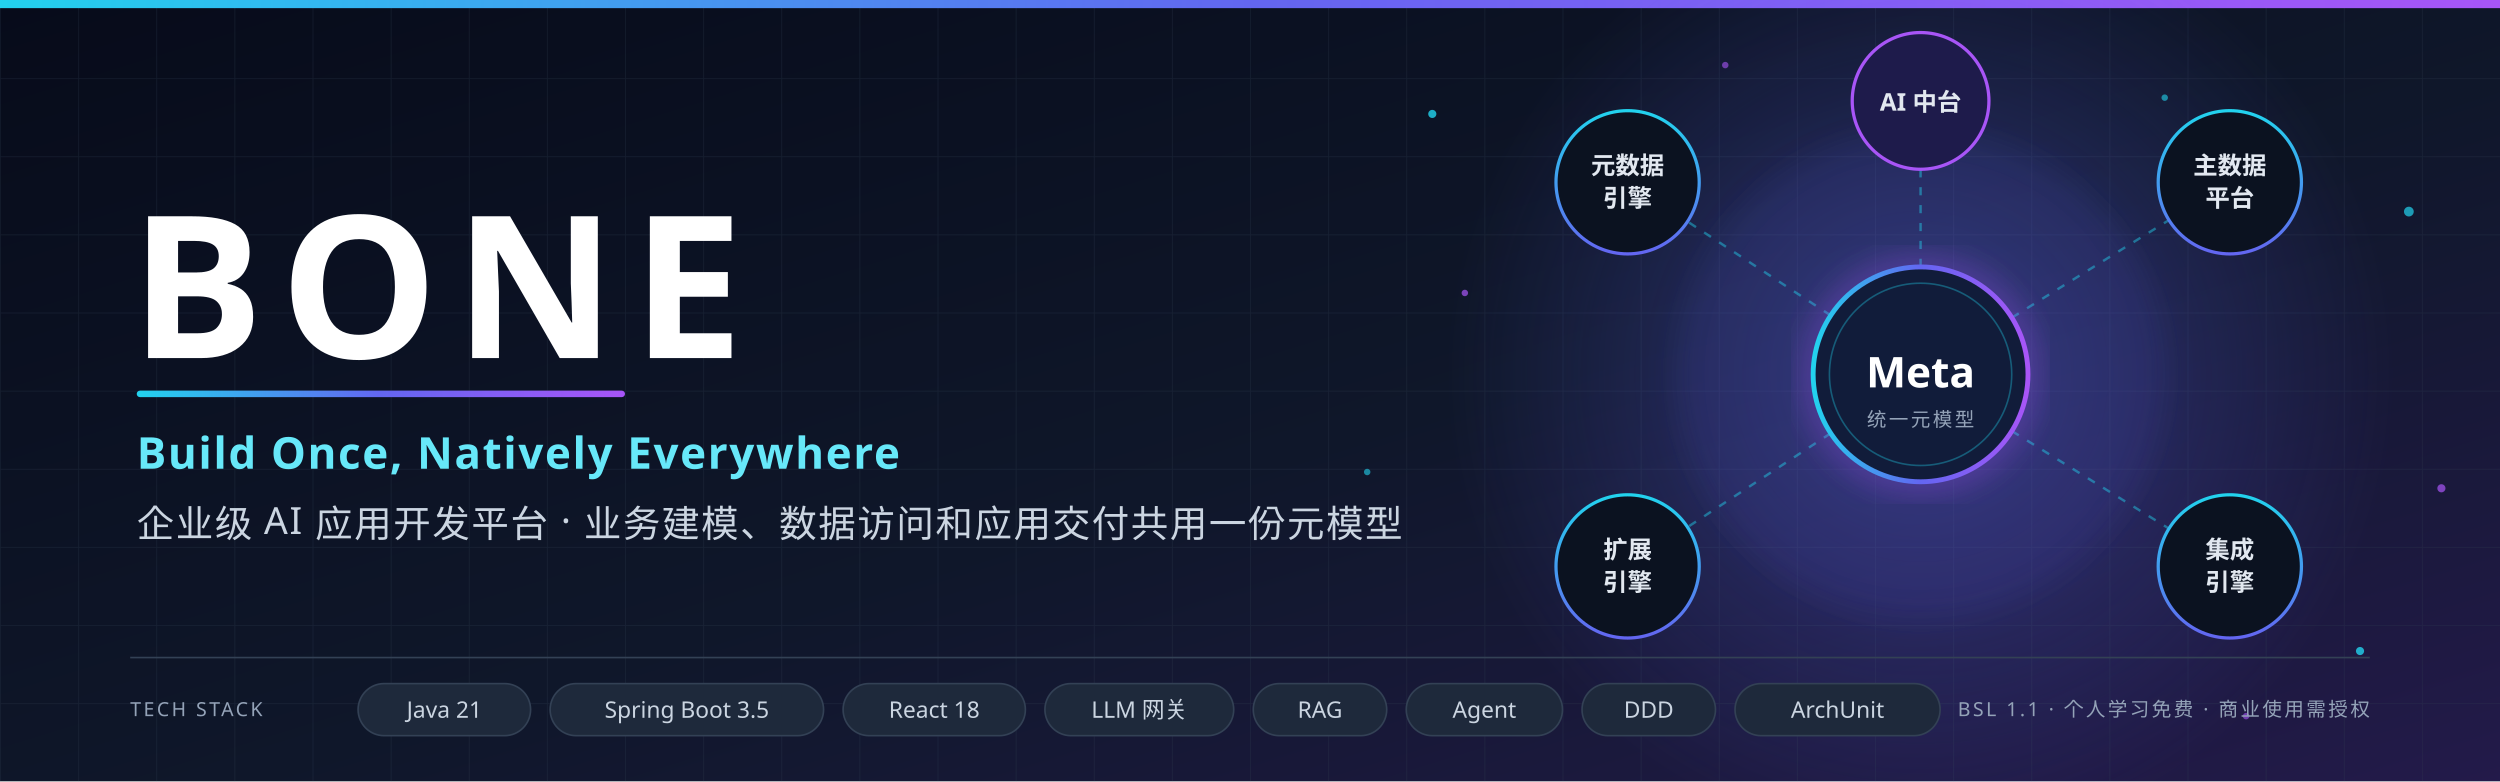
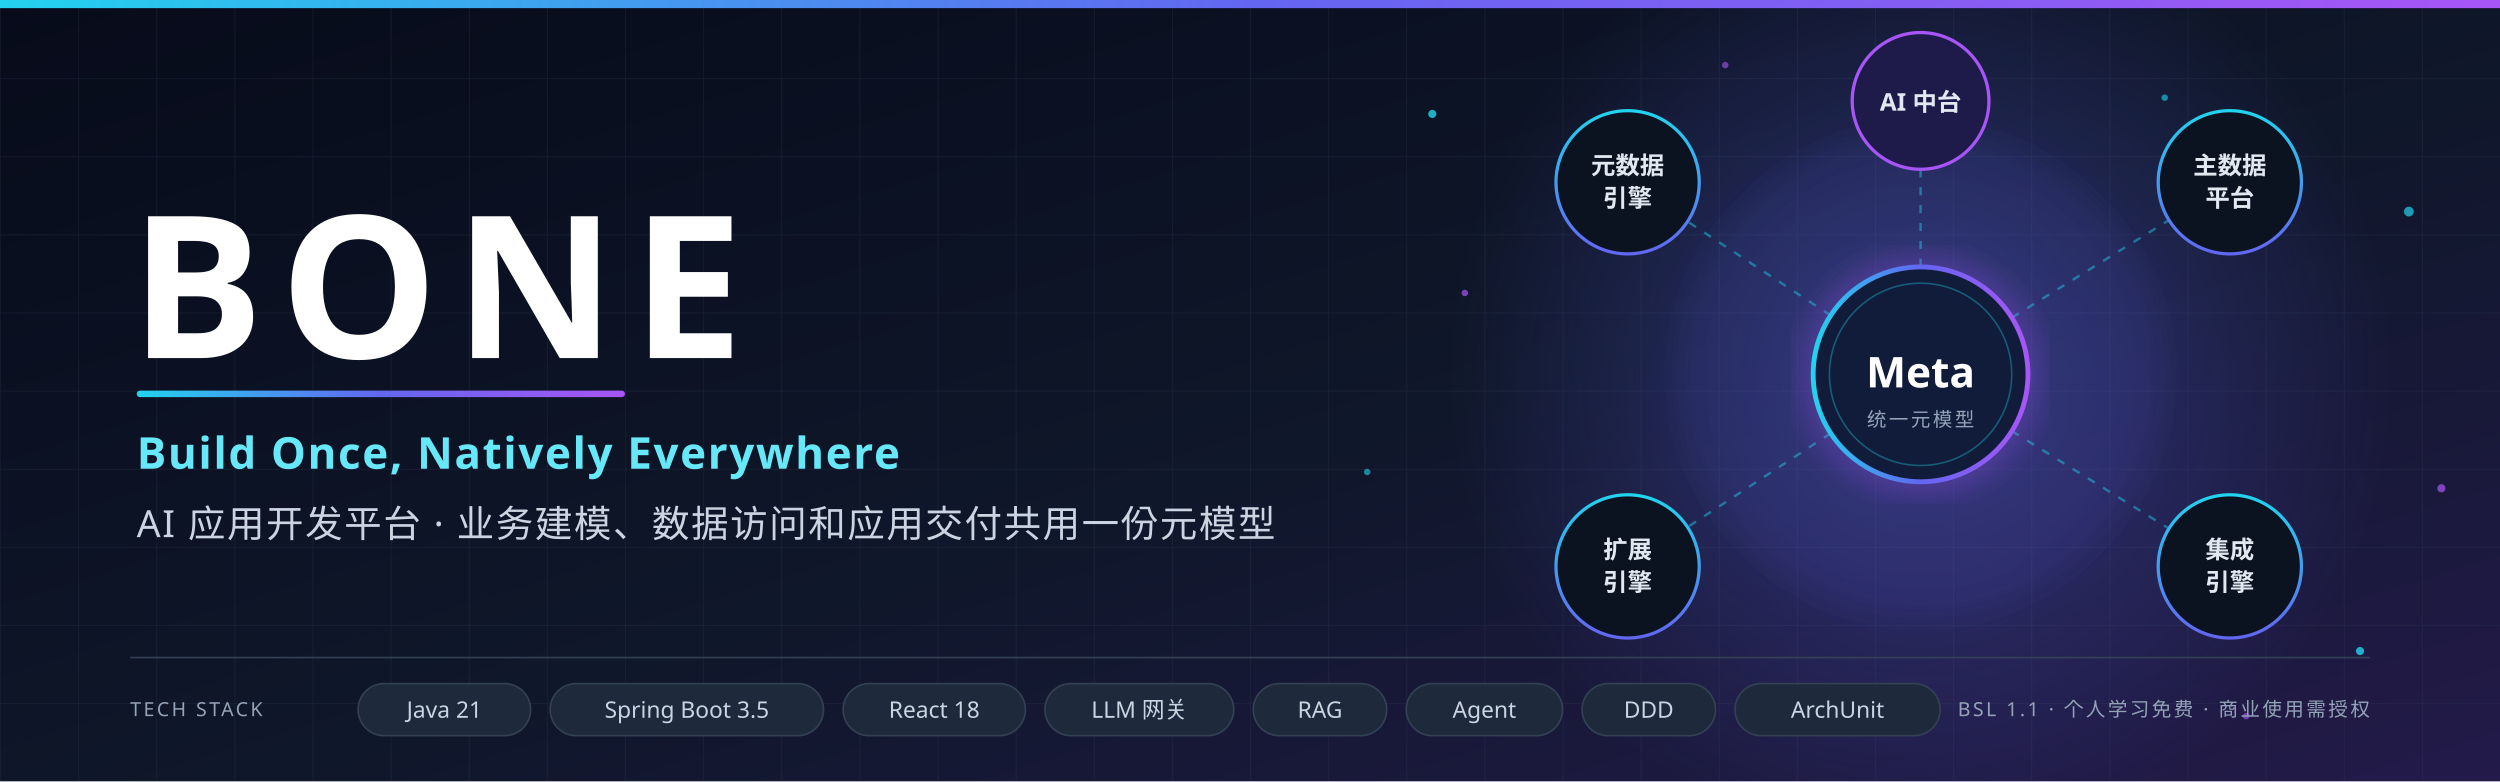
<svg xmlns="http://www.w3.org/2000/svg" width="1536" height="480" viewBox="0 0 1536 480" role="img" aria-labelledby="hero-title hero-desc" font-family="sans-serif">
  <defs>
    <linearGradient id="hb-bg" x1="0" y1="0" x2="1" y2="1">
      <stop offset="0" stop-color="#070B1A" />
      <stop offset="0.55" stop-color="#0F172A" />
      <stop offset="1" stop-color="#231A4A" />
    </linearGradient>
    <linearGradient id="hb-accent" x1="0" y1="0" x2="1" y2="0">
      <stop offset="0" stop-color="#22D3EE" />
      <stop offset="0.5" stop-color="#6366F1" />
      <stop offset="1" stop-color="#A855F7" />
    </linearGradient>
    <linearGradient id="hb-node" x1="0" y1="0" x2="0" y2="1">
      <stop offset="0" stop-color="#22D3EE" />
      <stop offset="1" stop-color="#6366F1" />
    </linearGradient>
    <radialGradient id="hb-halo">
      <stop offset="0" stop-color="#6366F1" stop-opacity="0.38" />
      <stop offset="1" stop-color="#6366F1" stop-opacity="0" />
    </radialGradient>
    <pattern id="hb-grid" width="48" height="48" patternUnits="userSpaceOnUse">
      <path d="M48 0H0V48" fill="none" stroke="#334155" stroke-width="1" stroke-opacity="0.28" />
    </pattern>
    <filter id="hb-blur">
      <feGaussianBlur stdDeviation="9" />
    </filter>
  </defs>
  <style>
    .brand { font-size:122px; font-weight:800; fill:#FFFFFF; letter-spacing:10px; }
    .tagline { font-size:27px; font-weight:600; fill:#67E8F9; letter-spacing:1px; }
    .zh { font-size:23px; fill:#CBD5E1; letter-spacing:1px; }
    .node { font-size:15px; font-weight:600; fill:#E2E8F0; text-anchor:middle; }
    .core { font-size:26px; font-weight:700; fill:#FFFFFF; text-anchor:middle; }
    .stack { font-size:14px; fill:#CBD5E1; }
    .stack-l { font-size:12px; fill:#94A3B8; letter-spacing:1.5px; }
  </style>
  <rect width="1536" height="480" fill="url(#hb-bg)" />
  <rect width="1536" height="480" fill="url(#hb-grid)" />
  <rect width="1536" height="5" fill="url(#hb-accent)" />
  <circle cx="1180" cy="230" r="290" fill="url(#hb-halo)" />
  <circle cx="1180" cy="230" r="150" fill="#6366F1" fill-opacity="0.10" filter="url(#hb-blur)" />
  <g fill="#22D3EE">
    <circle cx="880" cy="70" r="2.5" opacity="0.8" />
    <circle cx="1480" cy="130" r="3" opacity="0.7" />
    <circle cx="840" cy="290" r="2" opacity="0.6" />
    <circle cx="1450" cy="400" r="2.5" opacity="0.8" />
    <circle cx="980" cy="430" r="2" opacity="0.5" />
    <circle cx="1330" cy="60" r="2" opacity="0.6" />
  </g>
  <g fill="#A855F7">
    <circle cx="900" cy="180" r="2" opacity="0.7" />
    <circle cx="1500" cy="300" r="2.5" opacity="0.7" />
    <circle cx="1060" cy="40" r="2" opacity="0.6" />
    <circle cx="1380" cy="440" r="2" opacity="0.6" />
  </g>
  <text class="brand" x="80" y="220">BONE</text>
  <rect x="84" y="240" width="300" height="4" rx="2" fill="url(#hb-accent)" />
  <text class="tagline" x="84" y="288">Build Once, Natively Everywhere</text>
-   <text class="zh" x="84" y="330">企业级 AI 应用开发平台 · 业务建模、数据访问和应用交付共用一份元模型</text>
+   <text class="zh" x="84" y="330">AI 应用开发平台 · 业务建模、数据访问和应用交付共用一份元模型</text>
  <g stroke="#22D3EE" stroke-opacity="0.45" stroke-width="1.5" stroke-dasharray="5 6" fill="none">
    <path d="M1180 230L1000 112" />
    <path d="M1180 230L1370 112" />
    <path d="M1180 230L1000 348" />
    <path d="M1180 230L1370 348" />
    <path d="M1180 230L1180 62" />
  </g>
  <circle cx="1180" cy="230" r="66" fill="none" stroke="#A855F7" stroke-opacity="0.55" stroke-width="8" filter="url(#hb-blur)" />
  <g>
    <circle cx="1180" cy="62" r="42" fill="#1E1B4B" stroke="#A855F7" stroke-width="2" />
    <text class="node" x="1180" y="68">AI 中台</text>
    <circle cx="1000" cy="112" r="44" fill="#0B1220" stroke="url(#hb-node)" stroke-width="2" />
    <text class="node" x="1000" y="107">元数据</text>
    <text class="node" x="1000" y="127">引擎</text>
    <circle cx="1370" cy="112" r="44" fill="#0B1220" stroke="url(#hb-node)" stroke-width="2" />
    <text class="node" x="1370" y="107">主数据</text>
    <text class="node" x="1370" y="127">平台</text>
    <circle cx="1000" cy="348" r="44" fill="#0B1220" stroke="url(#hb-node)" stroke-width="2" />
    <text class="node" x="1000" y="343">扩展</text>
    <text class="node" x="1000" y="363">引擎</text>
    <circle cx="1370" cy="348" r="44" fill="#0B1220" stroke="url(#hb-node)" stroke-width="2" />
    <text class="node" x="1370" y="343">集成</text>
    <text class="node" x="1370" y="363">引擎</text>
  </g>
  <circle cx="1180" cy="230" r="66" fill="#111C3A" stroke="url(#hb-accent)" stroke-width="3" />
  <circle cx="1180" cy="230" r="56" fill="none" stroke="#22D3EE" stroke-opacity="0.35" stroke-width="1" />
  <text class="core" x="1180" y="238">Meta</text>
  <text class="stack-l" x="1180" y="262" text-anchor="middle">统一元模型</text>
  <line x1="80" y1="404" x2="1456" y2="404" stroke="#334155" stroke-width="1" />
  <text class="stack-l" x="80" y="440">TECH STACK</text>
  <g>
    <rect x="220" y="420" width="106" height="32" rx="16" fill="#1E293B" stroke="#334155" />
    <text class="stack" x="273" y="441" text-anchor="middle">Java 21</text>
    <rect x="338" y="420" width="168" height="32" rx="16" fill="#1E293B" stroke="#334155" />
    <text class="stack" x="422" y="441" text-anchor="middle">Spring Boot 3.5</text>
    <rect x="518" y="420" width="112" height="32" rx="16" fill="#1E293B" stroke="#334155" />
    <text class="stack" x="574" y="441" text-anchor="middle">React 18</text>
    <rect x="642" y="420" width="116" height="32" rx="16" fill="#1E293B" stroke="#334155" />
    <text class="stack" x="700" y="441" text-anchor="middle">LLM 网关</text>
    <rect x="770" y="420" width="82" height="32" rx="16" fill="#1E293B" stroke="#334155" />
    <text class="stack" x="811" y="441" text-anchor="middle">RAG</text>
    <rect x="864" y="420" width="96" height="32" rx="16" fill="#1E293B" stroke="#334155" />
    <text class="stack" x="912" y="441" text-anchor="middle">Agent</text>
    <rect x="972" y="420" width="82" height="32" rx="16" fill="#1E293B" stroke="#334155" />
    <text class="stack" x="1013" y="441" text-anchor="middle">DDD</text>
    <rect x="1066" y="420" width="126" height="32" rx="16" fill="#1E293B" stroke="#334155" />
    <text class="stack" x="1129" y="441" text-anchor="middle">ArchUnit</text>
  </g>
  <text class="stack-l" x="1456" y="440" text-anchor="end">BSL 1.1 · 个人学习免费 · 商业使用需授权</text>
</svg>
